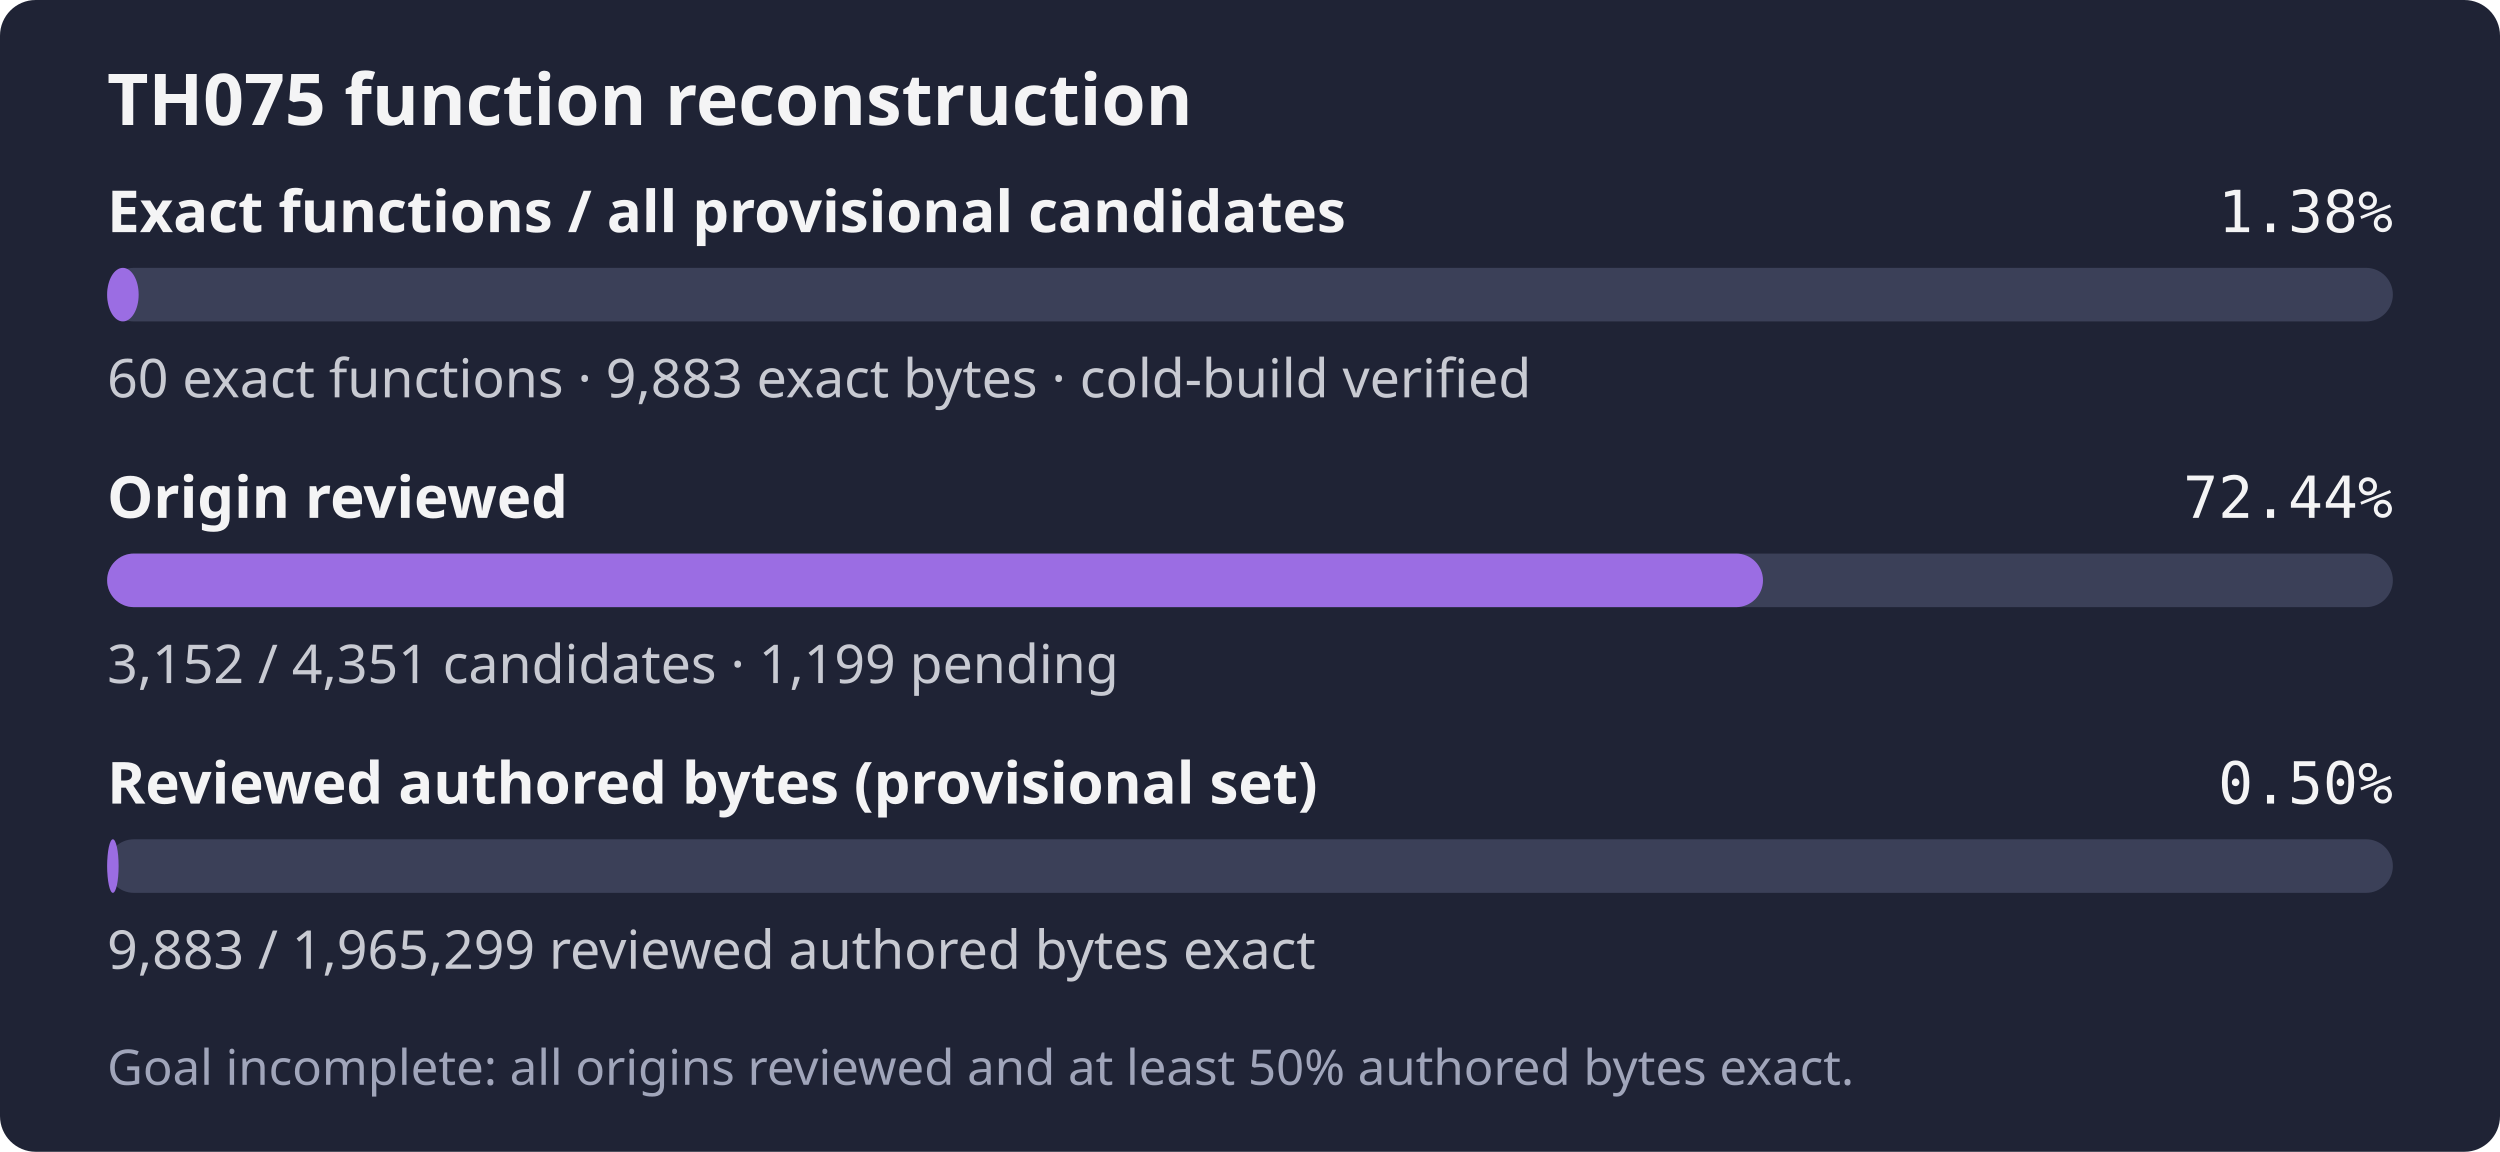
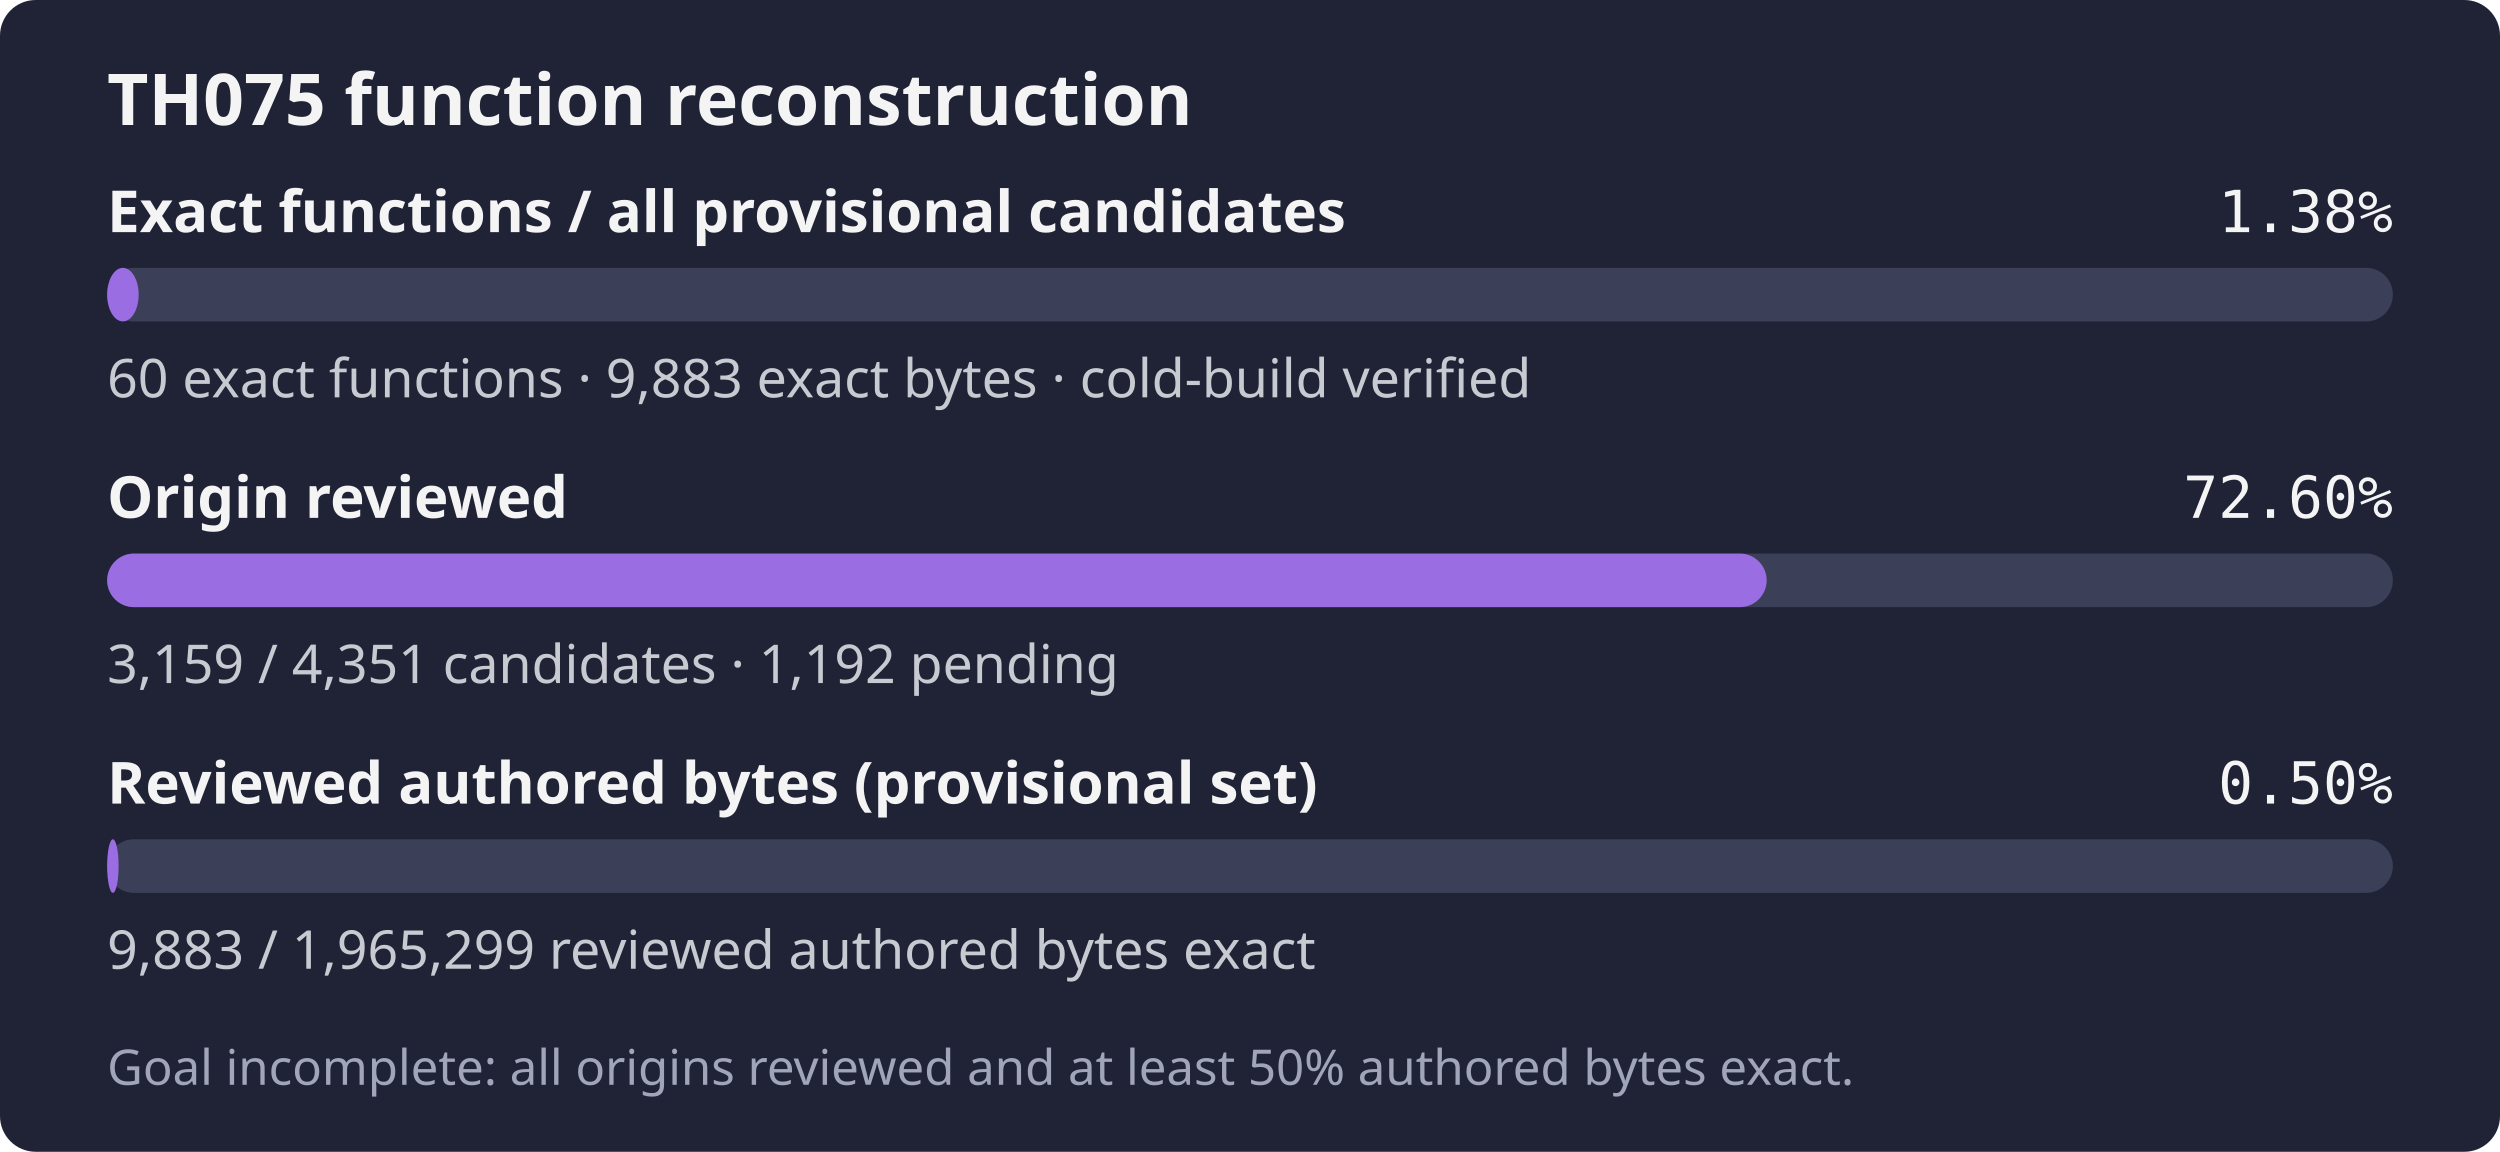
- <svg xmlns="http://www.w3.org/2000/svg" width="560" height="258" role="img" aria-label="TH075: 60 exact functions, 9,883 exact bytes; 3,152 of 4,351 candidates reviewed; Goal incomplete: all origins reviewed and at least 50% authored bytes exact.">
+ <svg xmlns="http://www.w3.org/2000/svg" width="560" height="258" role="img" aria-label="TH075: 60 exact functions, 9,883 exact bytes; 3,159 of 4,351 candidates reviewed; Goal incomplete: all origins reviewed and at least 50% authored bytes exact.">
  <rect width="560" height="258" rx="8" fill="#1f2335" />
  <text x="24" y="28" fill="#f4f4f5" font-family="sans-serif" font-size="16" font-weight="600">TH075 function reconstruction</text>
  <text x="24" y="52" fill="#f4f4f5" font-family="sans-serif" font-size="13" font-weight="600">Exact functions / all provisional candidates</text>
  <text x="536" y="52" fill="#f4f4f5" text-anchor="end" font-family="monospace" font-size="13">1.38%</text>
  <rect x="24" y="60" width="512" height="12" rx="6" fill="#3b4058" />
  <rect x="24" y="60" width="7.06" height="12" rx="6" fill="#9b6de3" />
  <text x="24" y="89" fill="#c8cad2" font-family="sans-serif" font-size="12">60 exact functions · 9,883 exact bytes · cold-build verified</text>
  <text x="24" y="116" fill="#f4f4f5" font-family="sans-serif" font-size="13" font-weight="600">Origin reviewed</text>
-   <text x="536" y="116" fill="#f4f4f5" text-anchor="end" font-family="monospace" font-size="13">72.44%</text>
+   <text x="536" y="116" fill="#f4f4f5" text-anchor="end" font-family="monospace" font-size="13">72.60%</text>
  <rect x="24" y="124" width="512" height="12" rx="6" fill="#3b4058" />
-   <rect x="24" y="124" width="370.91" height="12" rx="6" fill="#9b6de3" />
-   <text x="24" y="153" fill="#c8cad2" font-family="sans-serif" font-size="12">3,152 / 4,351 candidates · 1,199 pending</text>
+   <rect x="24" y="124" width="371.73" height="12" rx="6" fill="#9b6de3" />
+   <text x="24" y="153" fill="#c8cad2" font-family="sans-serif" font-size="12">3,159 / 4,351 candidates · 1,192 pending</text>
  <text x="24" y="180" fill="#f4f4f5" font-family="sans-serif" font-size="13" font-weight="600">Reviewed authored bytes (provisional set)</text>
  <text x="536" y="180" fill="#f4f4f5" text-anchor="end" font-family="monospace" font-size="13">0.50%</text>
  <rect x="24" y="188" width="512" height="12" rx="6" fill="#3b4058" />
  <rect x="24" y="188" width="2.57" height="12" rx="6" fill="#9b6de3" />
  <text x="24" y="217" fill="#c8cad2" font-family="sans-serif" font-size="12">9,883 / 1,965,299 reviewed authored bytes exact</text>
  <text x="24" y="243" fill="#a0a5ba" font-family="sans-serif" font-size="11">Goal incomplete: all origins reviewed and at least 50% authored bytes exact.</text>
</svg>
